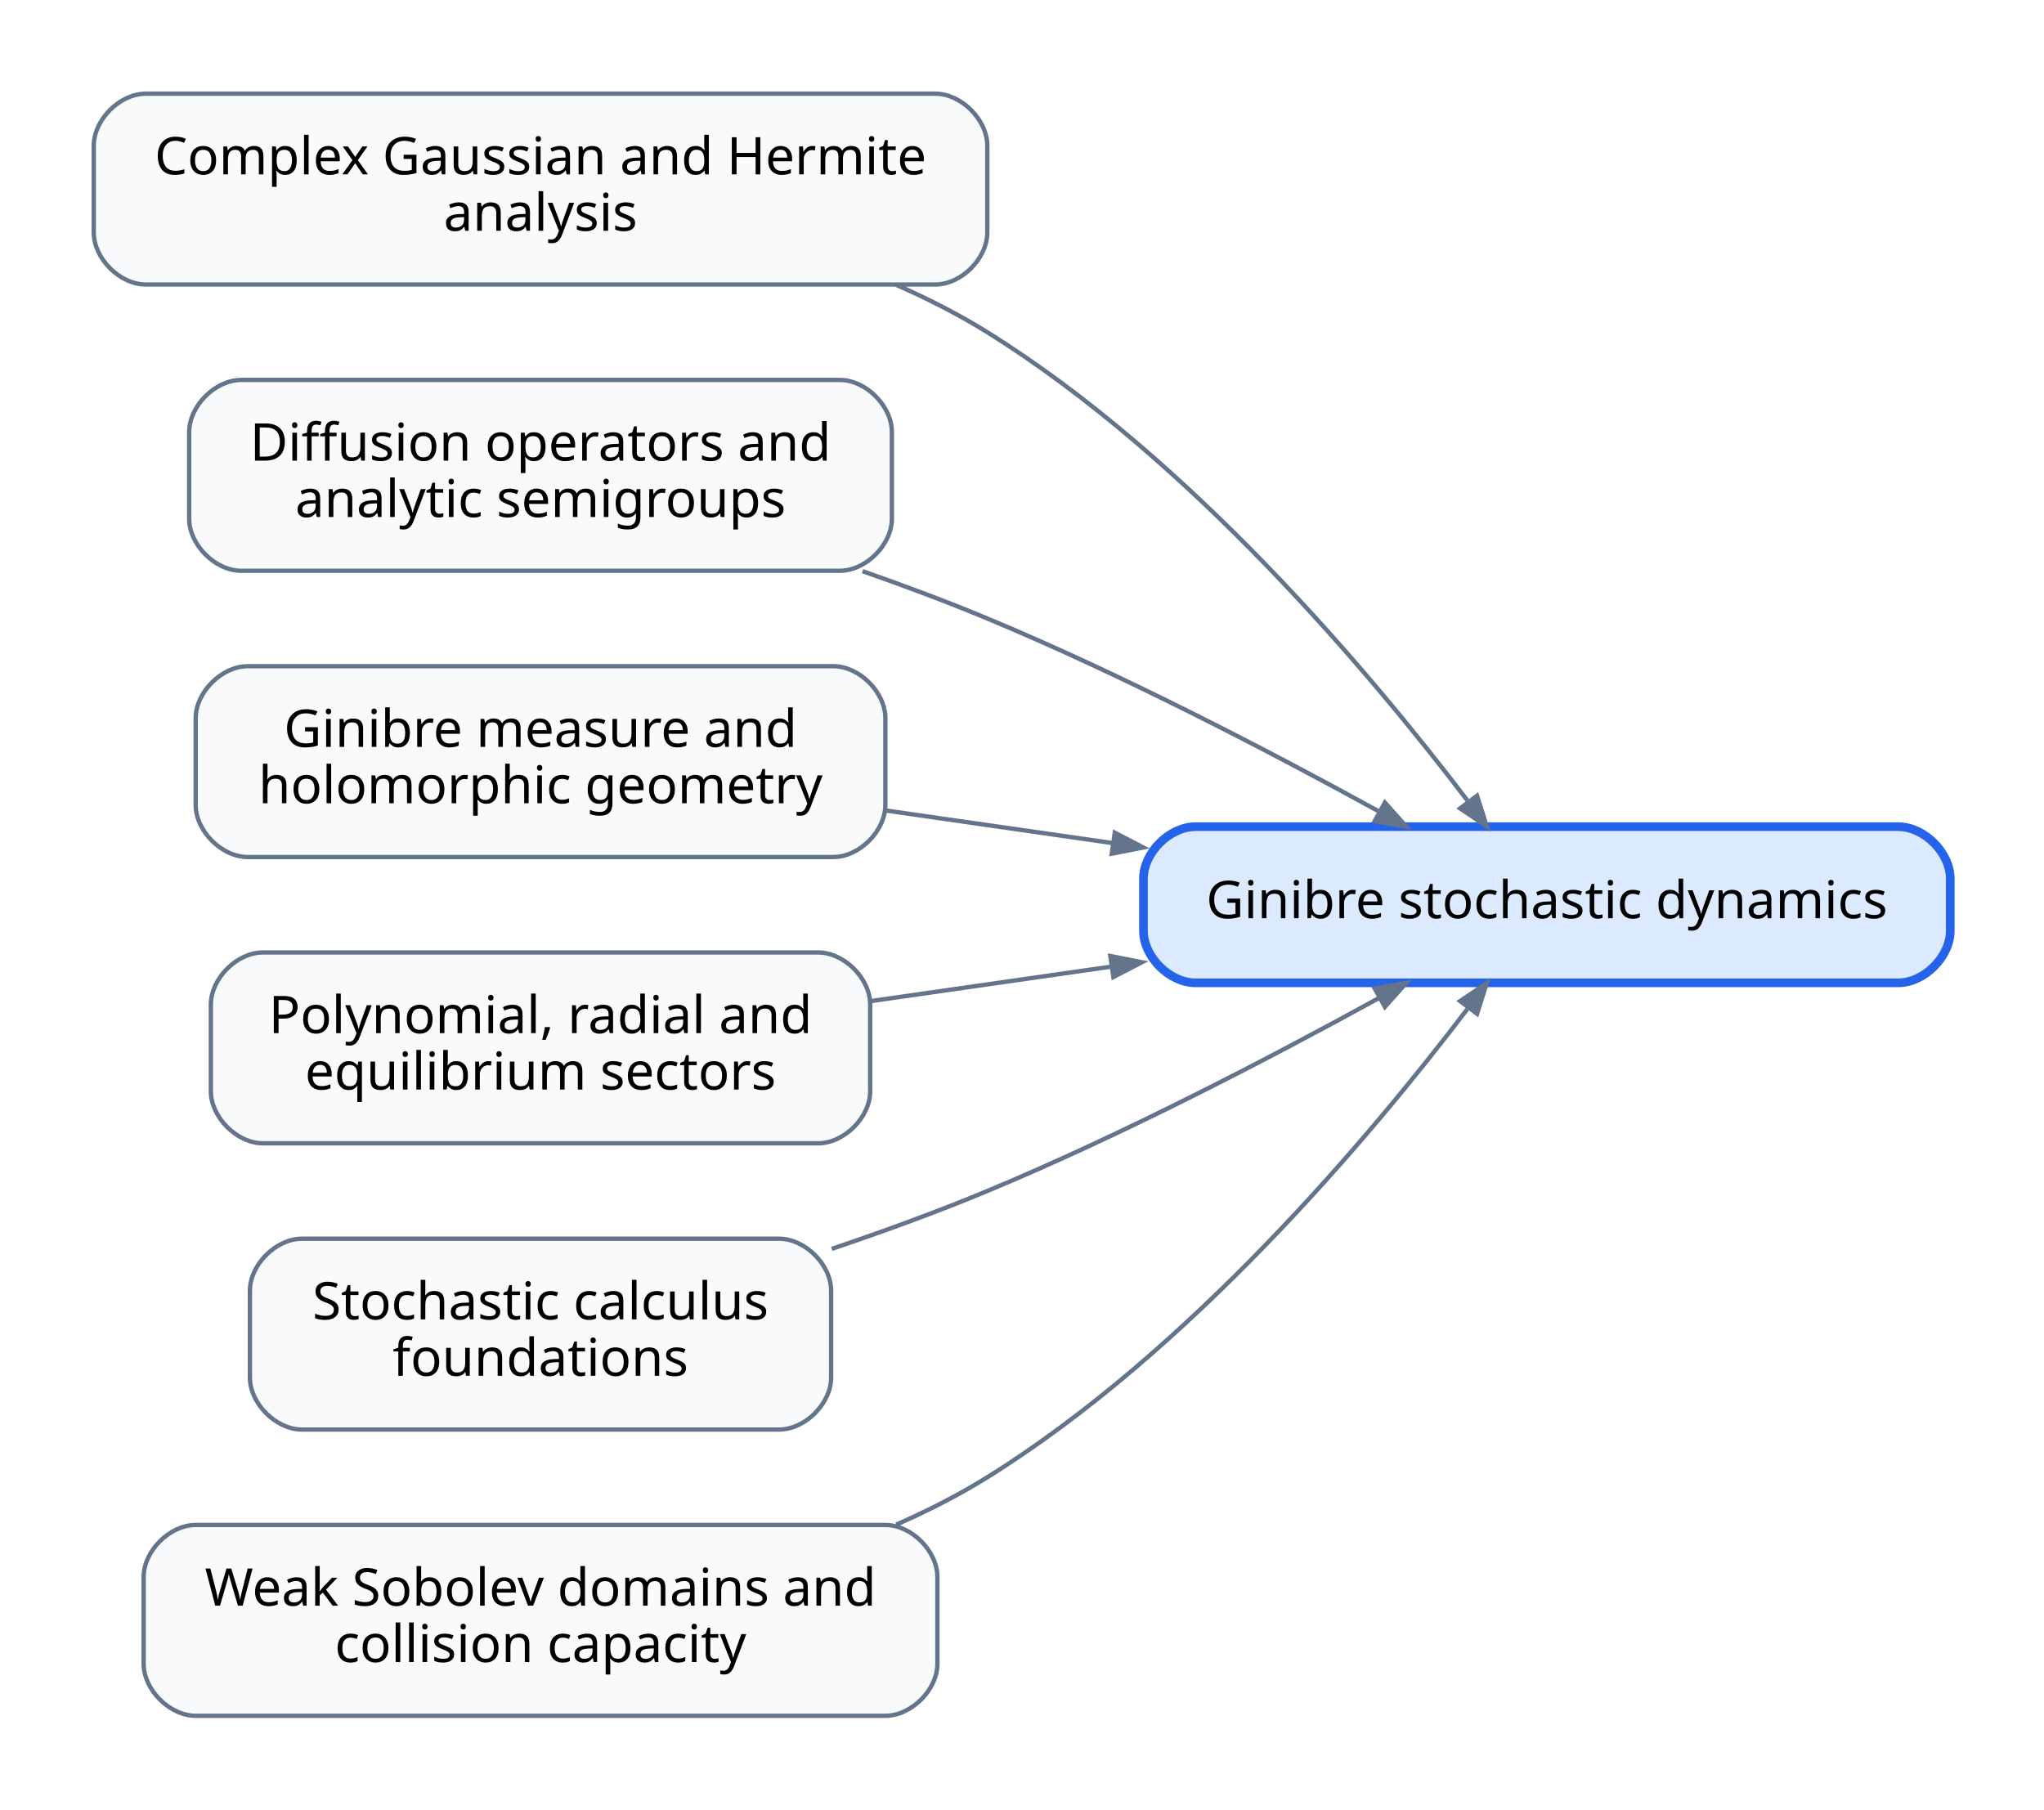
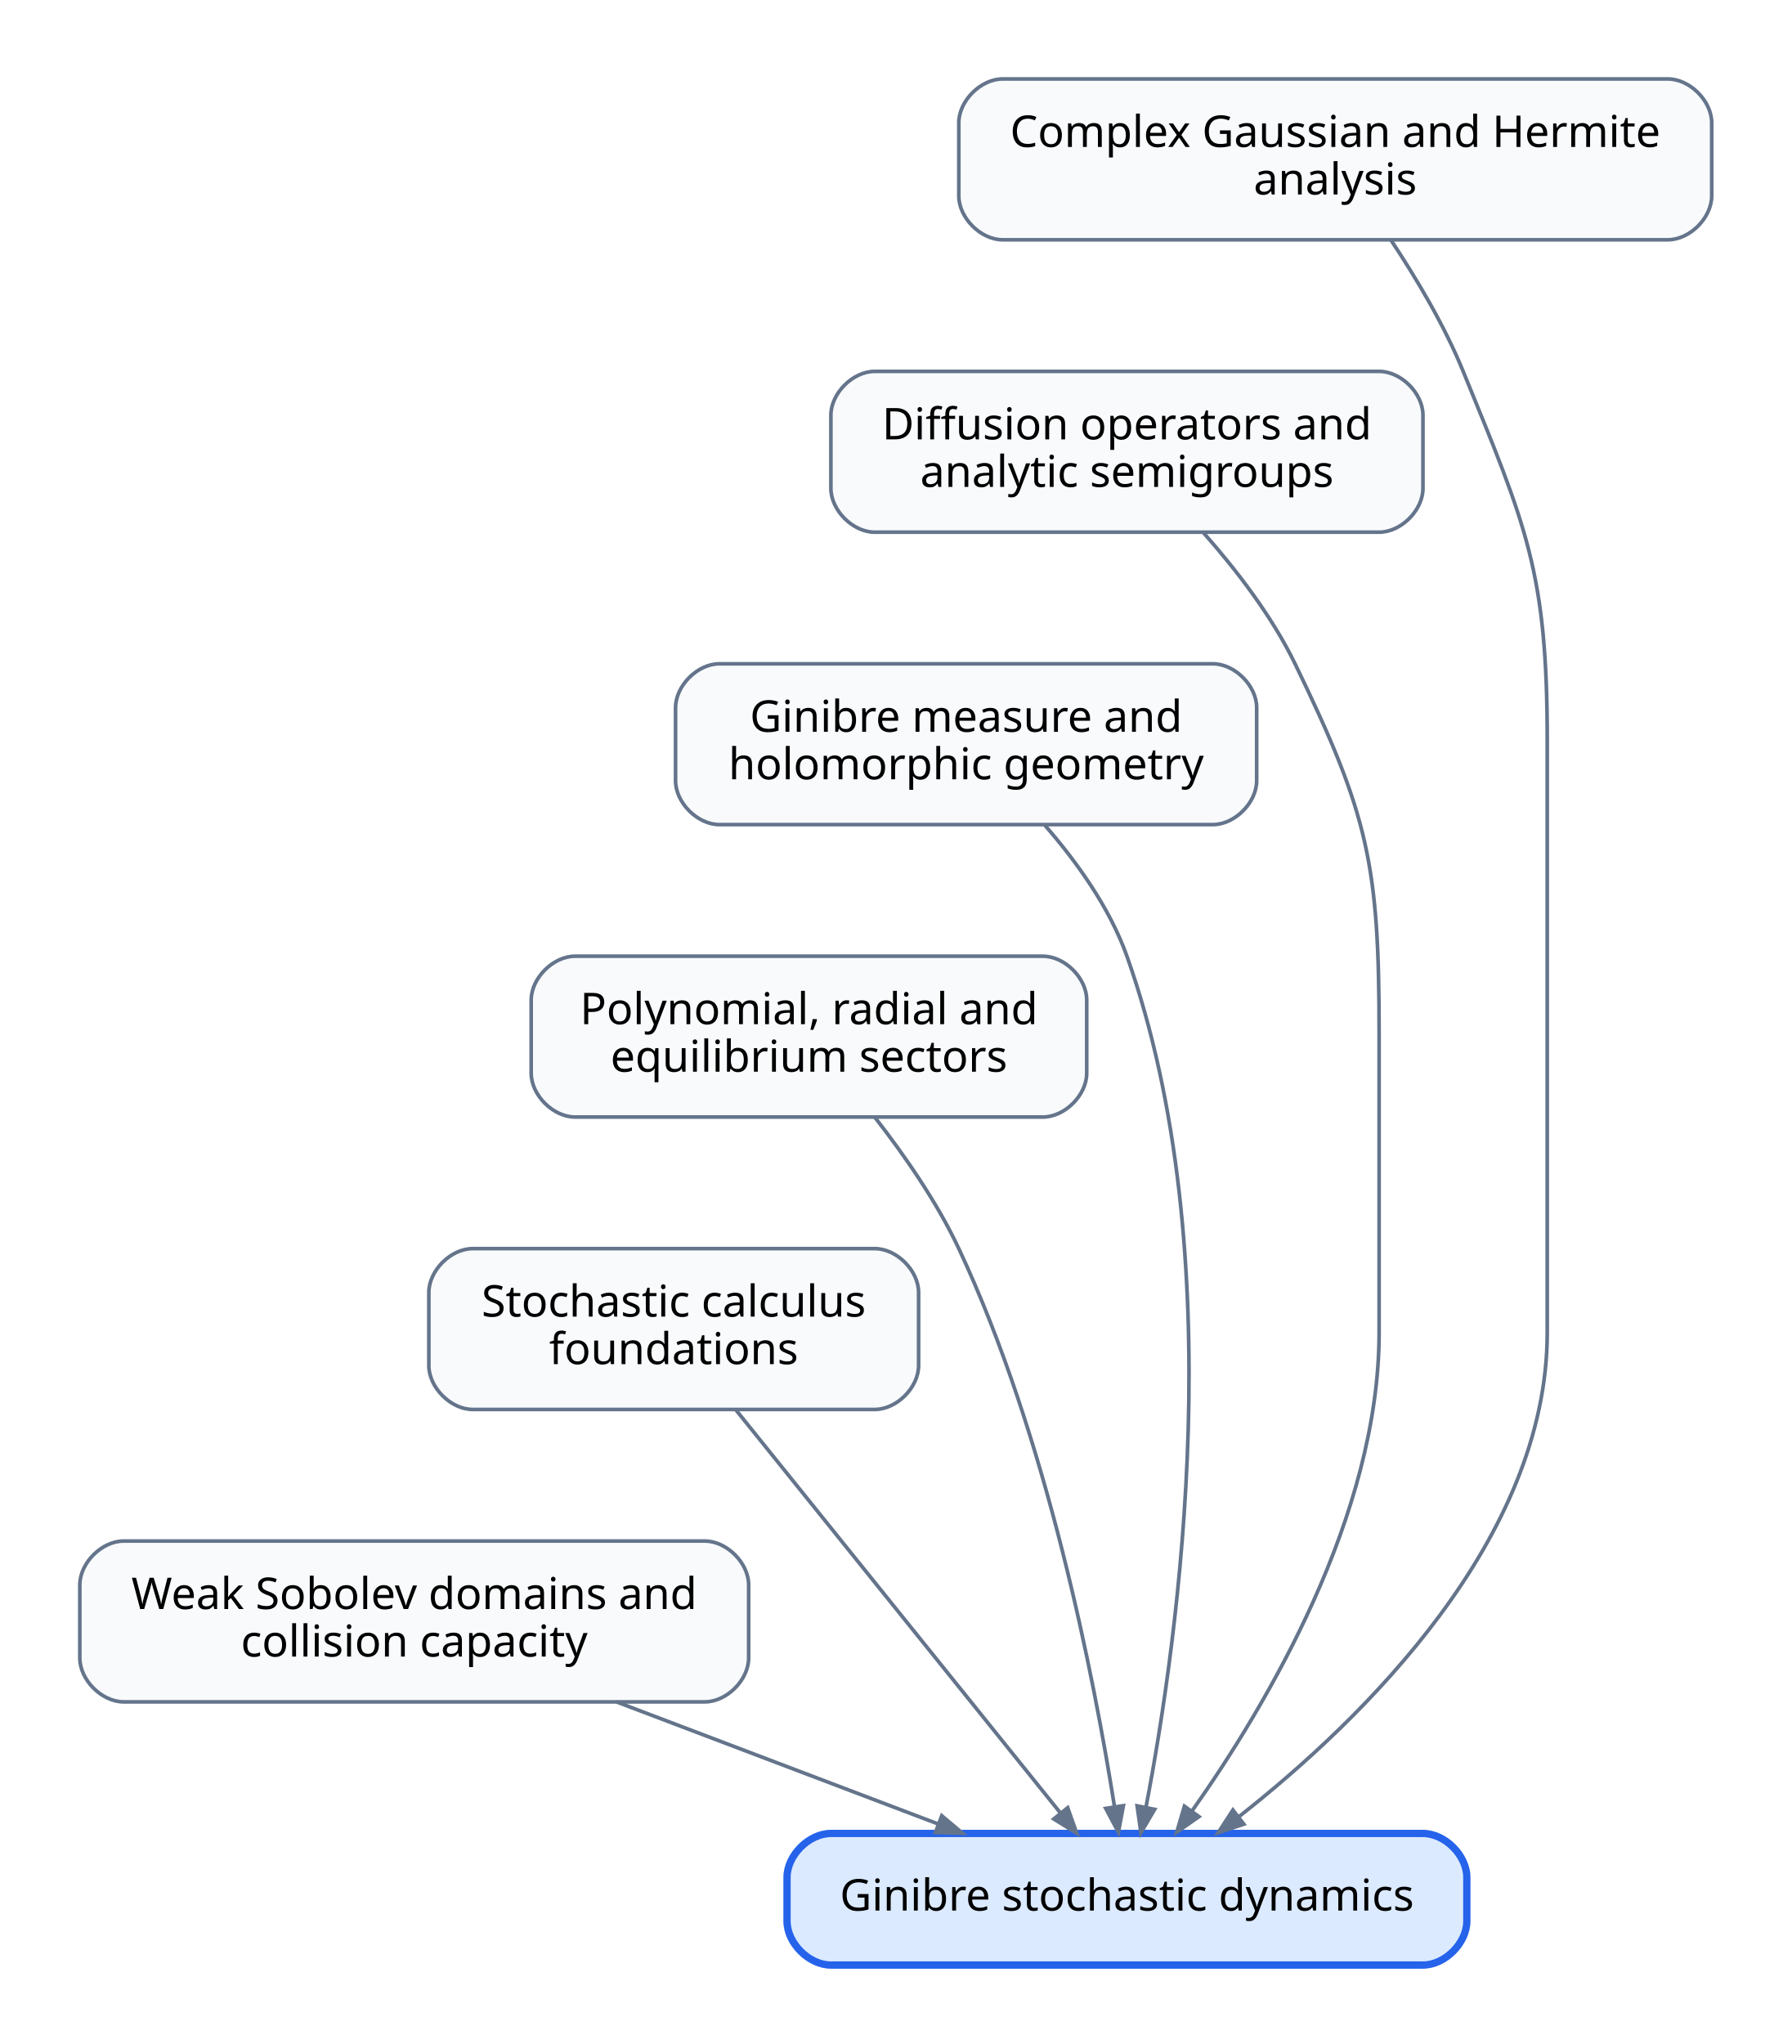
- <svg xmlns="http://www.w3.org/2000/svg" width="471pt" height="417pt" viewBox="0.00 0.00 471.20 417.20">
-   <g id="graph0" class="graph" transform="scale(1 1) rotate(0) translate(21.6 395.6)">
+ <svg xmlns="http://www.w3.org/2000/svg" width="490pt" height="559pt" viewBox="0.00 0.00 489.70 559.20">
+   <g id="graph0" class="graph" transform="scale(1 1) rotate(0) translate(21.6 537.6)">
    <g id="node1" class="node">
-       <path fill="#f8fafc" stroke="#64748b" d="M194,-374C194,-374 12,-374 12,-374 6,-374 0,-368 0,-362 0,-362 0,-342 0,-342 0,-336 6,-330 12,-330 12,-330 194,-330 194,-330 200,-330 206,-336 206,-342 206,-342 206,-362 206,-362 206,-368 200,-374 194,-374" />
-       <text text-anchor="middle" x="103" y="-355.4" font-family="sans-serif" font-size="12.00">Complex Gaussian and Hermite</text>
-       <text text-anchor="middle" x="103" y="-342.4" font-family="sans-serif" font-size="12.00">analysis</text>
+       <path fill="#f8fafc" stroke="#64748b" d="M434.5,-516C434.5,-516 252.5,-516 252.5,-516 246.5,-516 240.5,-510 240.5,-504 240.5,-504 240.5,-484 240.5,-484 240.5,-478 246.5,-472 252.5,-472 252.5,-472 434.5,-472 434.5,-472 440.5,-472 446.5,-478 446.5,-484 446.5,-484 446.5,-504 446.5,-504 446.5,-510 440.5,-516 434.5,-516" />
+       <text text-anchor="middle" x="343.5" y="-497.4" font-family="sans-serif" font-size="12.00">Complex Gaussian and Hermite</text>
+       <text text-anchor="middle" x="343.5" y="-484.4" font-family="sans-serif" font-size="12.00">analysis</text>
+     </g>
+     <g id="node2" class="node">
+       <path fill="#f8fafc" stroke="#64748b" d="M355.5,-436C355.5,-436 217.5,-436 217.5,-436 211.5,-436 205.5,-430 205.5,-424 205.5,-424 205.5,-404 205.5,-404 205.5,-398 211.5,-392 217.5,-392 217.5,-392 355.5,-392 355.5,-392 361.5,-392 367.5,-398 367.5,-404 367.5,-404 367.5,-424 367.5,-424 367.5,-430 361.5,-436 355.5,-436" />
+       <text text-anchor="middle" x="286.5" y="-417.4" font-family="sans-serif" font-size="12.00">Diffusion operators and</text>
+       <text text-anchor="middle" x="286.5" y="-404.4" font-family="sans-serif" font-size="12.00">analytic semigroups</text>
    </g>
    <g id="node7" class="node">
-       <path fill="#dbeafe" stroke="#2563eb" stroke-width="2" d="M416,-205C416,-205 254,-205 254,-205 248,-205 242,-199 242,-193 242,-193 242,-181 242,-181 242,-175 248,-169 254,-169 254,-169 416,-169 416,-169 422,-169 428,-175 428,-181 428,-181 428,-193 428,-193 428,-199 422,-205 416,-205" />
-       <text text-anchor="middle" x="335" y="-183.9" font-family="sans-serif" font-size="12.00">Ginibre stochastic dynamics</text>
+       <path fill="#dbeafe" stroke="#2563eb" stroke-width="2" d="M367.5,-36C367.5,-36 205.5,-36 205.5,-36 199.5,-36 193.5,-30 193.5,-24 193.5,-24 193.5,-12 193.5,-12 193.5,-6 199.5,0 205.5,0 205.5,0 367.5,0 367.5,0 373.5,0 379.5,-6 379.5,-12 379.5,-12 379.5,-24 379.5,-24 379.5,-30 373.5,-36 367.5,-36" />
+       <text text-anchor="middle" x="286.5" y="-14.9" font-family="sans-serif" font-size="12.00">Ginibre stochastic dynamics</text>
    </g>
    <g id="edge1" class="edge">
-       <path fill="none" stroke="#64748b" d="M185.02,-329.92C192.33,-326.71 199.44,-323.08 206,-319 252.55,-290.02 294.26,-240.5 316.67,-211.05" />
-       <polygon fill="#64748b" stroke="#64748b" points="318.91,-212.15 321.15,-205.08 314.99,-209.21 318.91,-212.15" />
+       <path fill="none" stroke="#64748b" d="M358.71,-471.96C365.62,-461.57 373.37,-448.58 378.5,-436 395.89,-393.37 401.5,-381.04 401.5,-335 401.5,-335 401.5,-335 401.5,-173 401.5,-116.54 351.26,-67.43 317.19,-40.63" />
+       <polygon fill="#64748b" stroke="#64748b" points="318.49,-38.54 311.45,-36.2 315.5,-42.42 318.49,-38.54" />
    </g>
-     <g id="node2" class="node">
-       <path fill="#f8fafc" stroke="#64748b" d="M172,-308C172,-308 34,-308 34,-308 28,-308 22,-302 22,-296 22,-296 22,-276 22,-276 22,-270 28,-264 34,-264 34,-264 172,-264 172,-264 178,-264 184,-270 184,-276 184,-276 184,-296 184,-296 184,-302 178,-308 172,-308" />
-       <text text-anchor="middle" x="103" y="-289.4" font-family="sans-serif" font-size="12.00">Diffusion operators and</text>
-       <text text-anchor="middle" x="103" y="-276.4" font-family="sans-serif" font-size="12.00">analytic semigroups</text>
+     <g id="node3" class="node">
+       <path fill="#f8fafc" stroke="#64748b" d="M310,-356C310,-356 175,-356 175,-356 169,-356 163,-350 163,-344 163,-344 163,-324 163,-324 163,-318 169,-312 175,-312 175,-312 310,-312 310,-312 316,-312 322,-318 322,-324 322,-324 322,-344 322,-344 322,-350 316,-356 310,-356" />
+       <text text-anchor="middle" x="242.5" y="-337.4" font-family="sans-serif" font-size="12.00">Ginibre measure and</text>
+       <text text-anchor="middle" x="242.5" y="-324.4" font-family="sans-serif" font-size="12.00">holomorphic geometry</text>
    </g>
    <g id="edge2" class="edge">
-       <path fill="none" stroke="#64748b" d="M177.24,-263.91C187,-260.5 196.81,-256.83 206,-253 237.28,-239.98 271.31,-222.25 296.42,-208.44" />
-       <polygon fill="#64748b" stroke="#64748b" points="297.66,-210.56 302.6,-205.02 295.29,-206.27 297.66,-210.56" />
+       <path fill="none" stroke="#64748b" d="M307.42,-391.88C316.36,-381.77 326.18,-369.04 332.5,-356 352.59,-314.57 355.5,-301.04 355.5,-255 355.5,-255 355.5,-255 355.5,-173 355.5,-122.95 324.77,-71.11 304.32,-42.17" />
+       <polygon fill="#64748b" stroke="#64748b" points="306.21,-40.6 300.13,-36.35 302.23,-43.46 306.21,-40.6" />
    </g>
-     <g id="node3" class="node">
-       <path fill="#f8fafc" stroke="#64748b" d="M170.5,-242C170.5,-242 35.5,-242 35.5,-242 29.5,-242 23.5,-236 23.5,-230 23.5,-230 23.5,-210 23.5,-210 23.5,-204 29.5,-198 35.5,-198 35.5,-198 170.5,-198 170.5,-198 176.5,-198 182.5,-204 182.5,-210 182.5,-210 182.5,-230 182.5,-230 182.5,-236 176.5,-242 170.5,-242" />
-       <text text-anchor="middle" x="103" y="-223.4" font-family="sans-serif" font-size="12.00">Ginibre measure and</text>
-       <text text-anchor="middle" x="103" y="-210.4" font-family="sans-serif" font-size="12.00">holomorphic geometry</text>
+     <g id="node4" class="node">
+       <path fill="#f8fafc" stroke="#64748b" d="M263.5,-276C263.5,-276 135.5,-276 135.5,-276 129.5,-276 123.5,-270 123.5,-264 123.5,-264 123.5,-244 123.5,-244 123.5,-238 129.5,-232 135.5,-232 135.5,-232 263.5,-232 263.5,-232 269.5,-232 275.5,-238 275.5,-244 275.5,-244 275.5,-264 275.5,-264 275.5,-270 269.5,-276 263.5,-276" />
+       <text text-anchor="middle" x="199.5" y="-257.4" font-family="sans-serif" font-size="12.00">Polynomial, radial and</text>
+       <text text-anchor="middle" x="199.5" y="-244.4" font-family="sans-serif" font-size="12.00">equilibrium sectors</text>
    </g>
    <g id="edge3" class="edge">
-       <path fill="none" stroke="#64748b" d="M182.51,-208.74C199.4,-206.31 217.46,-203.72 235.01,-201.2" />
-       <polygon fill="#64748b" stroke="#64748b" points="235.39,-203.62 241.97,-200.2 234.69,-198.77 235.39,-203.62" />
+       <path fill="none" stroke="#64748b" d="M263.92,-311.97C272.65,-301.98 281.77,-289.31 286.5,-276 315.34,-194.78 300.66,-89.81 291.71,-43.17" />
+       <polygon fill="#64748b" stroke="#64748b" points="294.09,-42.59 290.33,-36.2 289.29,-43.54 294.09,-42.59" />
    </g>
-     <g id="node4" class="node">
-       <path fill="#f8fafc" stroke="#64748b" d="M167,-176C167,-176 39,-176 39,-176 33,-176 27,-170 27,-164 27,-164 27,-144 27,-144 27,-138 33,-132 39,-132 39,-132 167,-132 167,-132 173,-132 179,-138 179,-144 179,-144 179,-164 179,-164 179,-170 173,-176 167,-176" />
-       <text text-anchor="middle" x="103" y="-157.4" font-family="sans-serif" font-size="12.00">Polynomial, radial and</text>
-       <text text-anchor="middle" x="103" y="-144.4" font-family="sans-serif" font-size="12.00">equilibrium sectors</text>
+     <g id="node5" class="node">
+       <path fill="#f8fafc" stroke="#64748b" d="M217.5,-196C217.5,-196 107.5,-196 107.5,-196 101.5,-196 95.5,-190 95.5,-184 95.5,-184 95.5,-164 95.5,-164 95.5,-158 101.5,-152 107.5,-152 107.5,-152 217.5,-152 217.5,-152 223.5,-152 229.5,-158 229.5,-164 229.5,-164 229.5,-184 229.5,-184 229.5,-190 223.5,-196 217.5,-196" />
+       <text text-anchor="middle" x="162.5" y="-177.4" font-family="sans-serif" font-size="12.00">Stochastic calculus</text>
+       <text text-anchor="middle" x="162.5" y="-164.4" font-family="sans-serif" font-size="12.00">foundations</text>
    </g>
    <g id="edge4" class="edge">
-       <path fill="none" stroke="#64748b" d="M179.31,-164.81C196.89,-167.33 215.88,-170.05 234.34,-172.7" />
-       <polygon fill="#64748b" stroke="#64748b" points="234.37,-175.18 241.65,-173.75 235.07,-170.33 234.37,-175.18" />
+       <path fill="none" stroke="#64748b" d="M217.48,-231.99C225.51,-221.7 234.49,-208.8 240.5,-196 264.68,-144.48 277.55,-78.33 283.1,-43.3" />
+       <polygon fill="#64748b" stroke="#64748b" points="285.53,-43.6 284.17,-36.31 280.69,-42.86 285.53,-43.6" />
    </g>
-     <g id="node5" class="node">
-       <path fill="#f8fafc" stroke="#64748b" d="M158,-110C158,-110 48,-110 48,-110 42,-110 36,-104 36,-98 36,-98 36,-78 36,-78 36,-72 42,-66 48,-66 48,-66 158,-66 158,-66 164,-66 170,-72 170,-78 170,-78 170,-98 170,-98 170,-104 164,-110 158,-110" />
-       <text text-anchor="middle" x="103" y="-91.4" font-family="sans-serif" font-size="12.00">Stochastic calculus</text>
-       <text text-anchor="middle" x="103" y="-78.4" font-family="sans-serif" font-size="12.00">foundations</text>
+     <g id="node6" class="node">
+       <path fill="#f8fafc" stroke="#64748b" d="M171,-116C171,-116 12,-116 12,-116 6,-116 0,-110 0,-104 0,-104 0,-84 0,-84 0,-78 6,-72 12,-72 12,-72 171,-72 171,-72 177,-72 183,-78 183,-84 183,-84 183,-104 183,-104 183,-110 177,-116 171,-116" />
+       <text text-anchor="middle" x="91.5" y="-97.4" font-family="sans-serif" font-size="12.00">Weak Sobolev domains and</text>
+       <text text-anchor="middle" x="91.5" y="-84.4" font-family="sans-serif" font-size="12.00">collision capacity</text>
    </g>
    <g id="edge5" class="edge">
-       <path fill="none" stroke="#64748b" d="M170.14,-107.66C182.2,-111.73 194.57,-116.24 206,-121 237.28,-134.02 271.31,-151.75 296.42,-165.56" />
-       <polygon fill="#64748b" stroke="#64748b" points="295.29,-167.73 302.6,-168.98 297.66,-163.44 295.29,-167.73" />
-     </g>
-     <g id="node6" class="node">
-       <path fill="#f8fafc" stroke="#64748b" d="M182.5,-44C182.5,-44 23.5,-44 23.5,-44 17.5,-44 11.5,-38 11.5,-32 11.5,-32 11.5,-12 11.5,-12 11.5,-6 17.5,0 23.5,0 23.5,0 182.5,0 182.5,0 188.5,0 194.5,-6 194.5,-12 194.5,-12 194.5,-32 194.5,-32 194.5,-38 188.5,-44 182.5,-44" />
-       <text text-anchor="middle" x="103" y="-25.4" font-family="sans-serif" font-size="12.00">Weak Sobolev domains and</text>
-       <text text-anchor="middle" x="103" y="-12.4" font-family="sans-serif" font-size="12.00">collision capacity</text>
+       <path fill="none" stroke="#64748b" d="M179.48,-151.91C202.74,-123.03 244.33,-71.37 268.24,-41.68" />
+       <polygon fill="#64748b" stroke="#64748b" points="270.29,-43.04 272.77,-36.05 266.48,-39.96 270.29,-43.04" />
    </g>
    <g id="edge6" class="edge">
-       <path fill="none" stroke="#64748b" d="M185.02,-44.08C192.33,-47.29 199.44,-50.92 206,-55 252.55,-83.98 294.26,-133.5 316.67,-162.95" />
-       <polygon fill="#64748b" stroke="#64748b" points="314.99,-164.79 321.15,-168.92 318.91,-161.85 314.99,-164.79" />
+       <path fill="none" stroke="#64748b" d="M146.86,-71.99C174.47,-61.51 207.66,-48.92 234.76,-38.63" />
+       <polygon fill="#64748b" stroke="#64748b" points="235.84,-40.85 241.51,-36.07 234.1,-36.27 235.84,-40.85" />
    </g>
  </g>
</svg>
